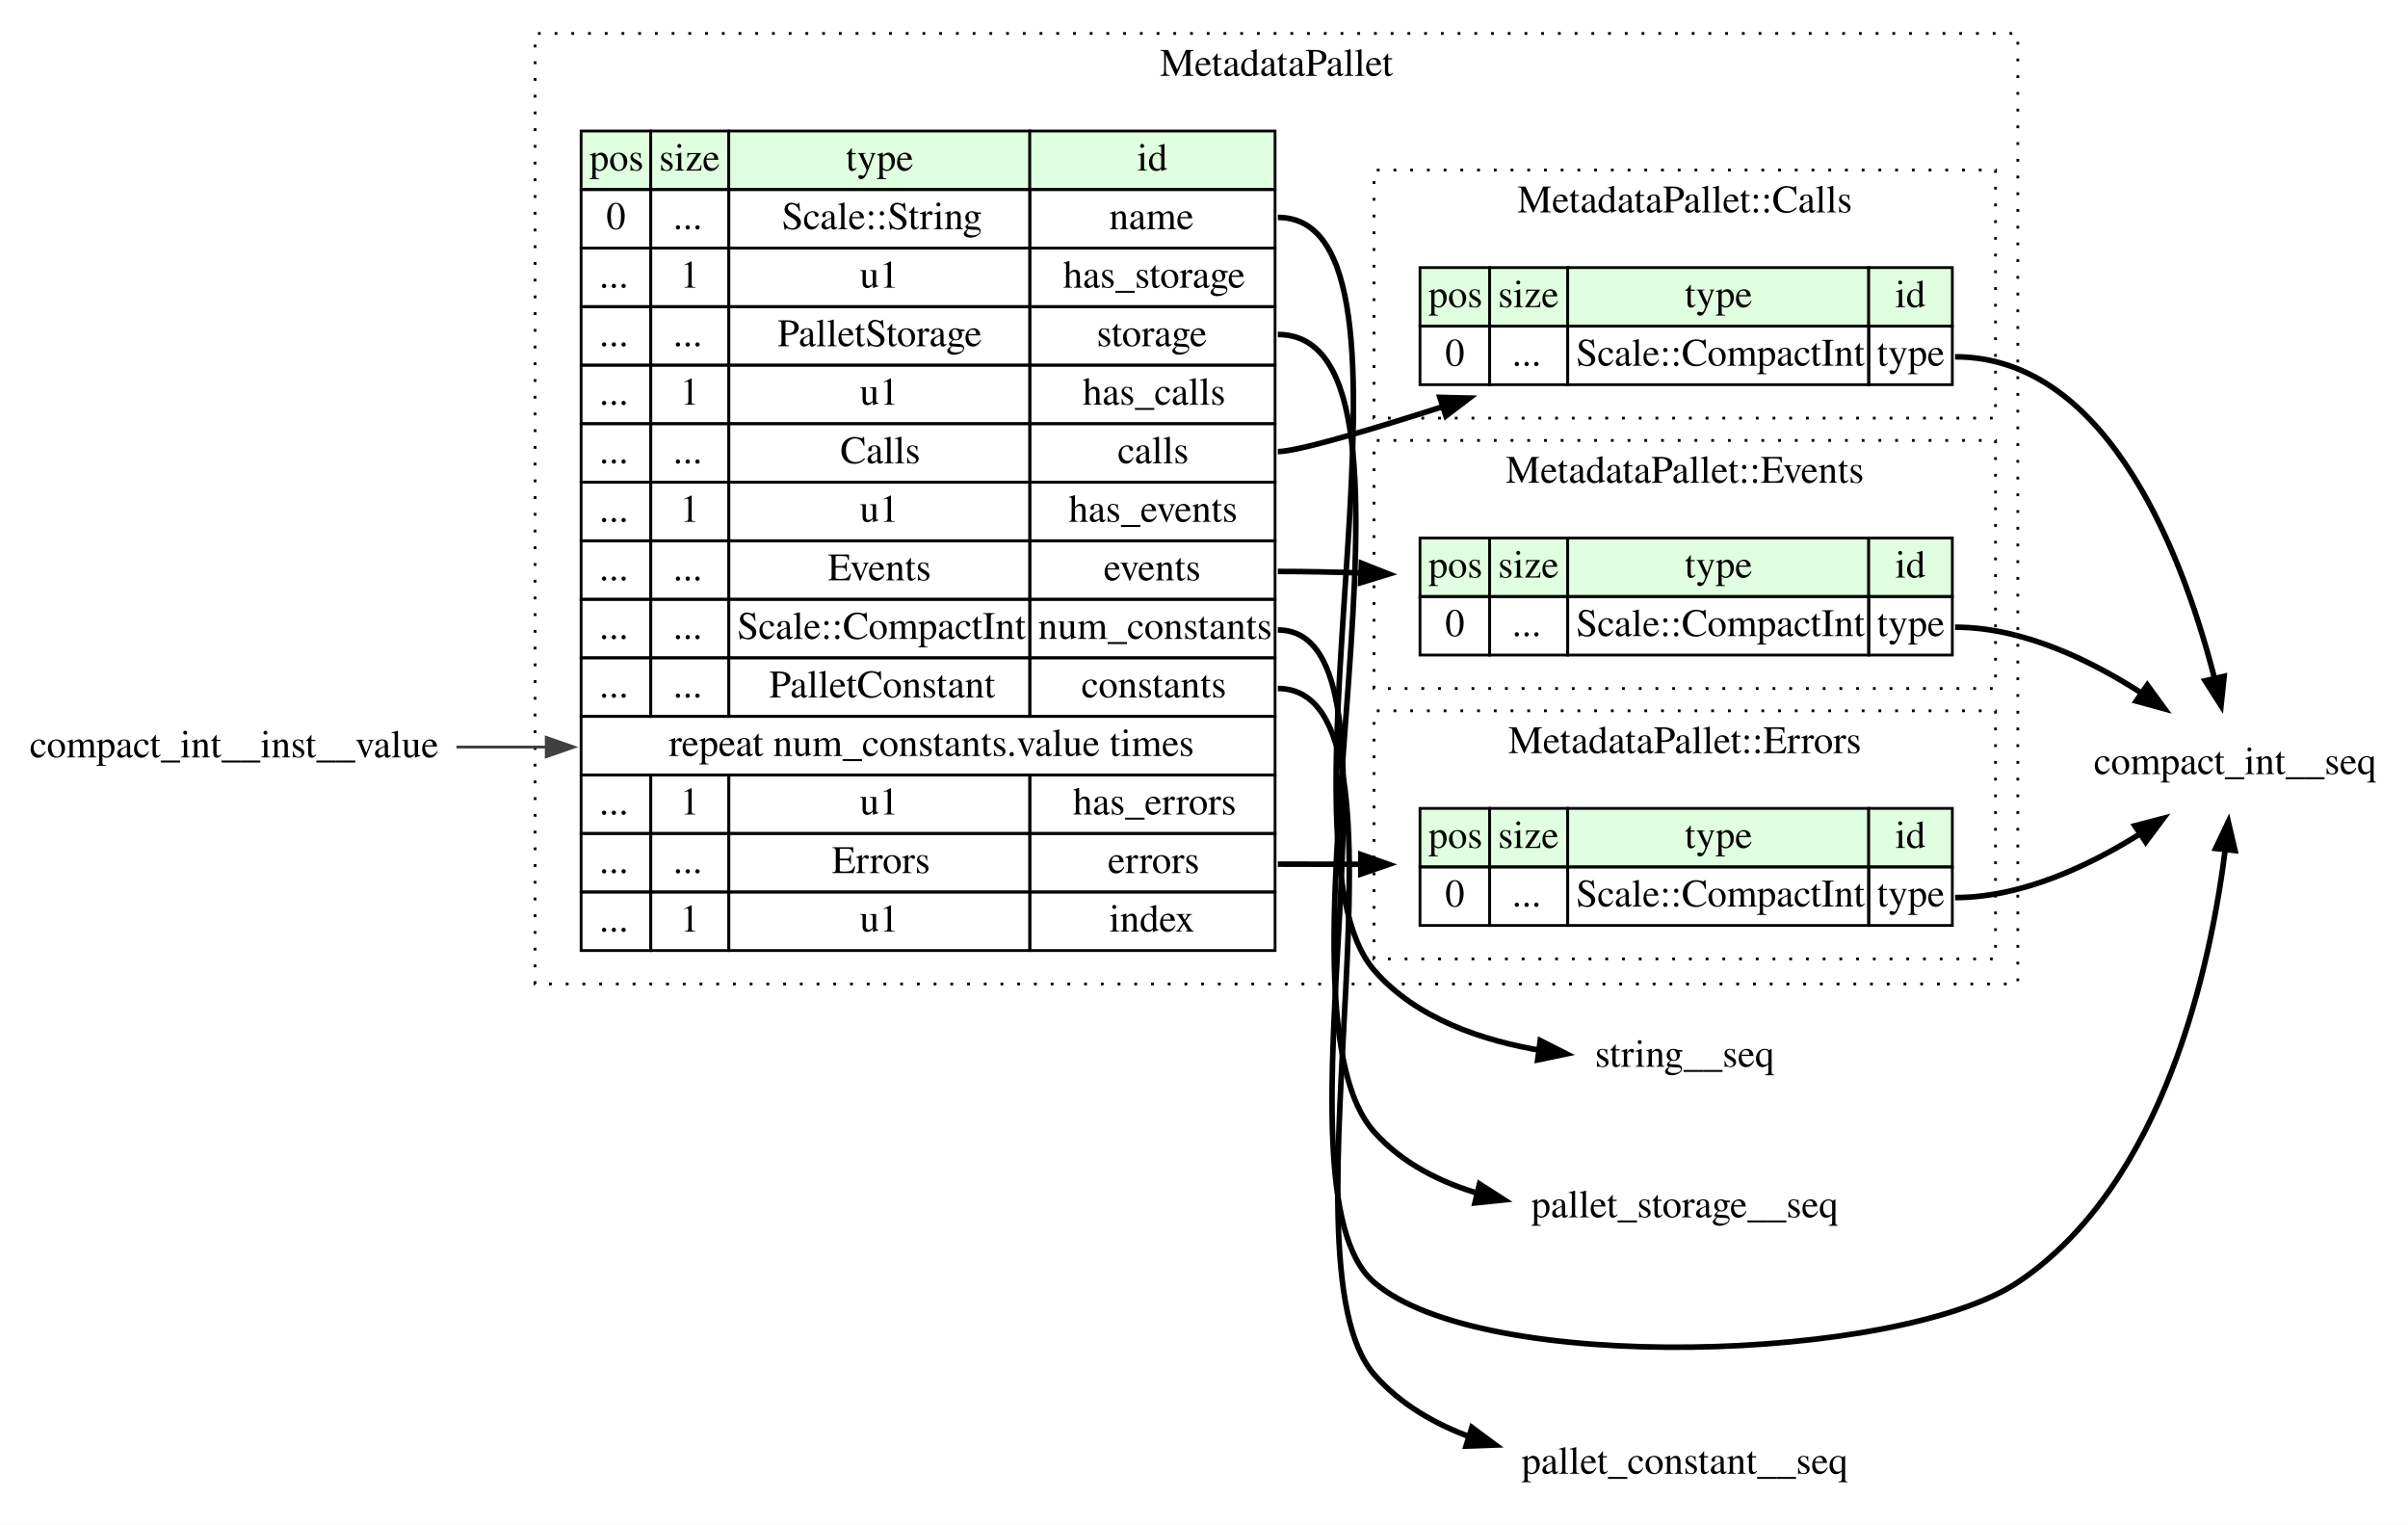
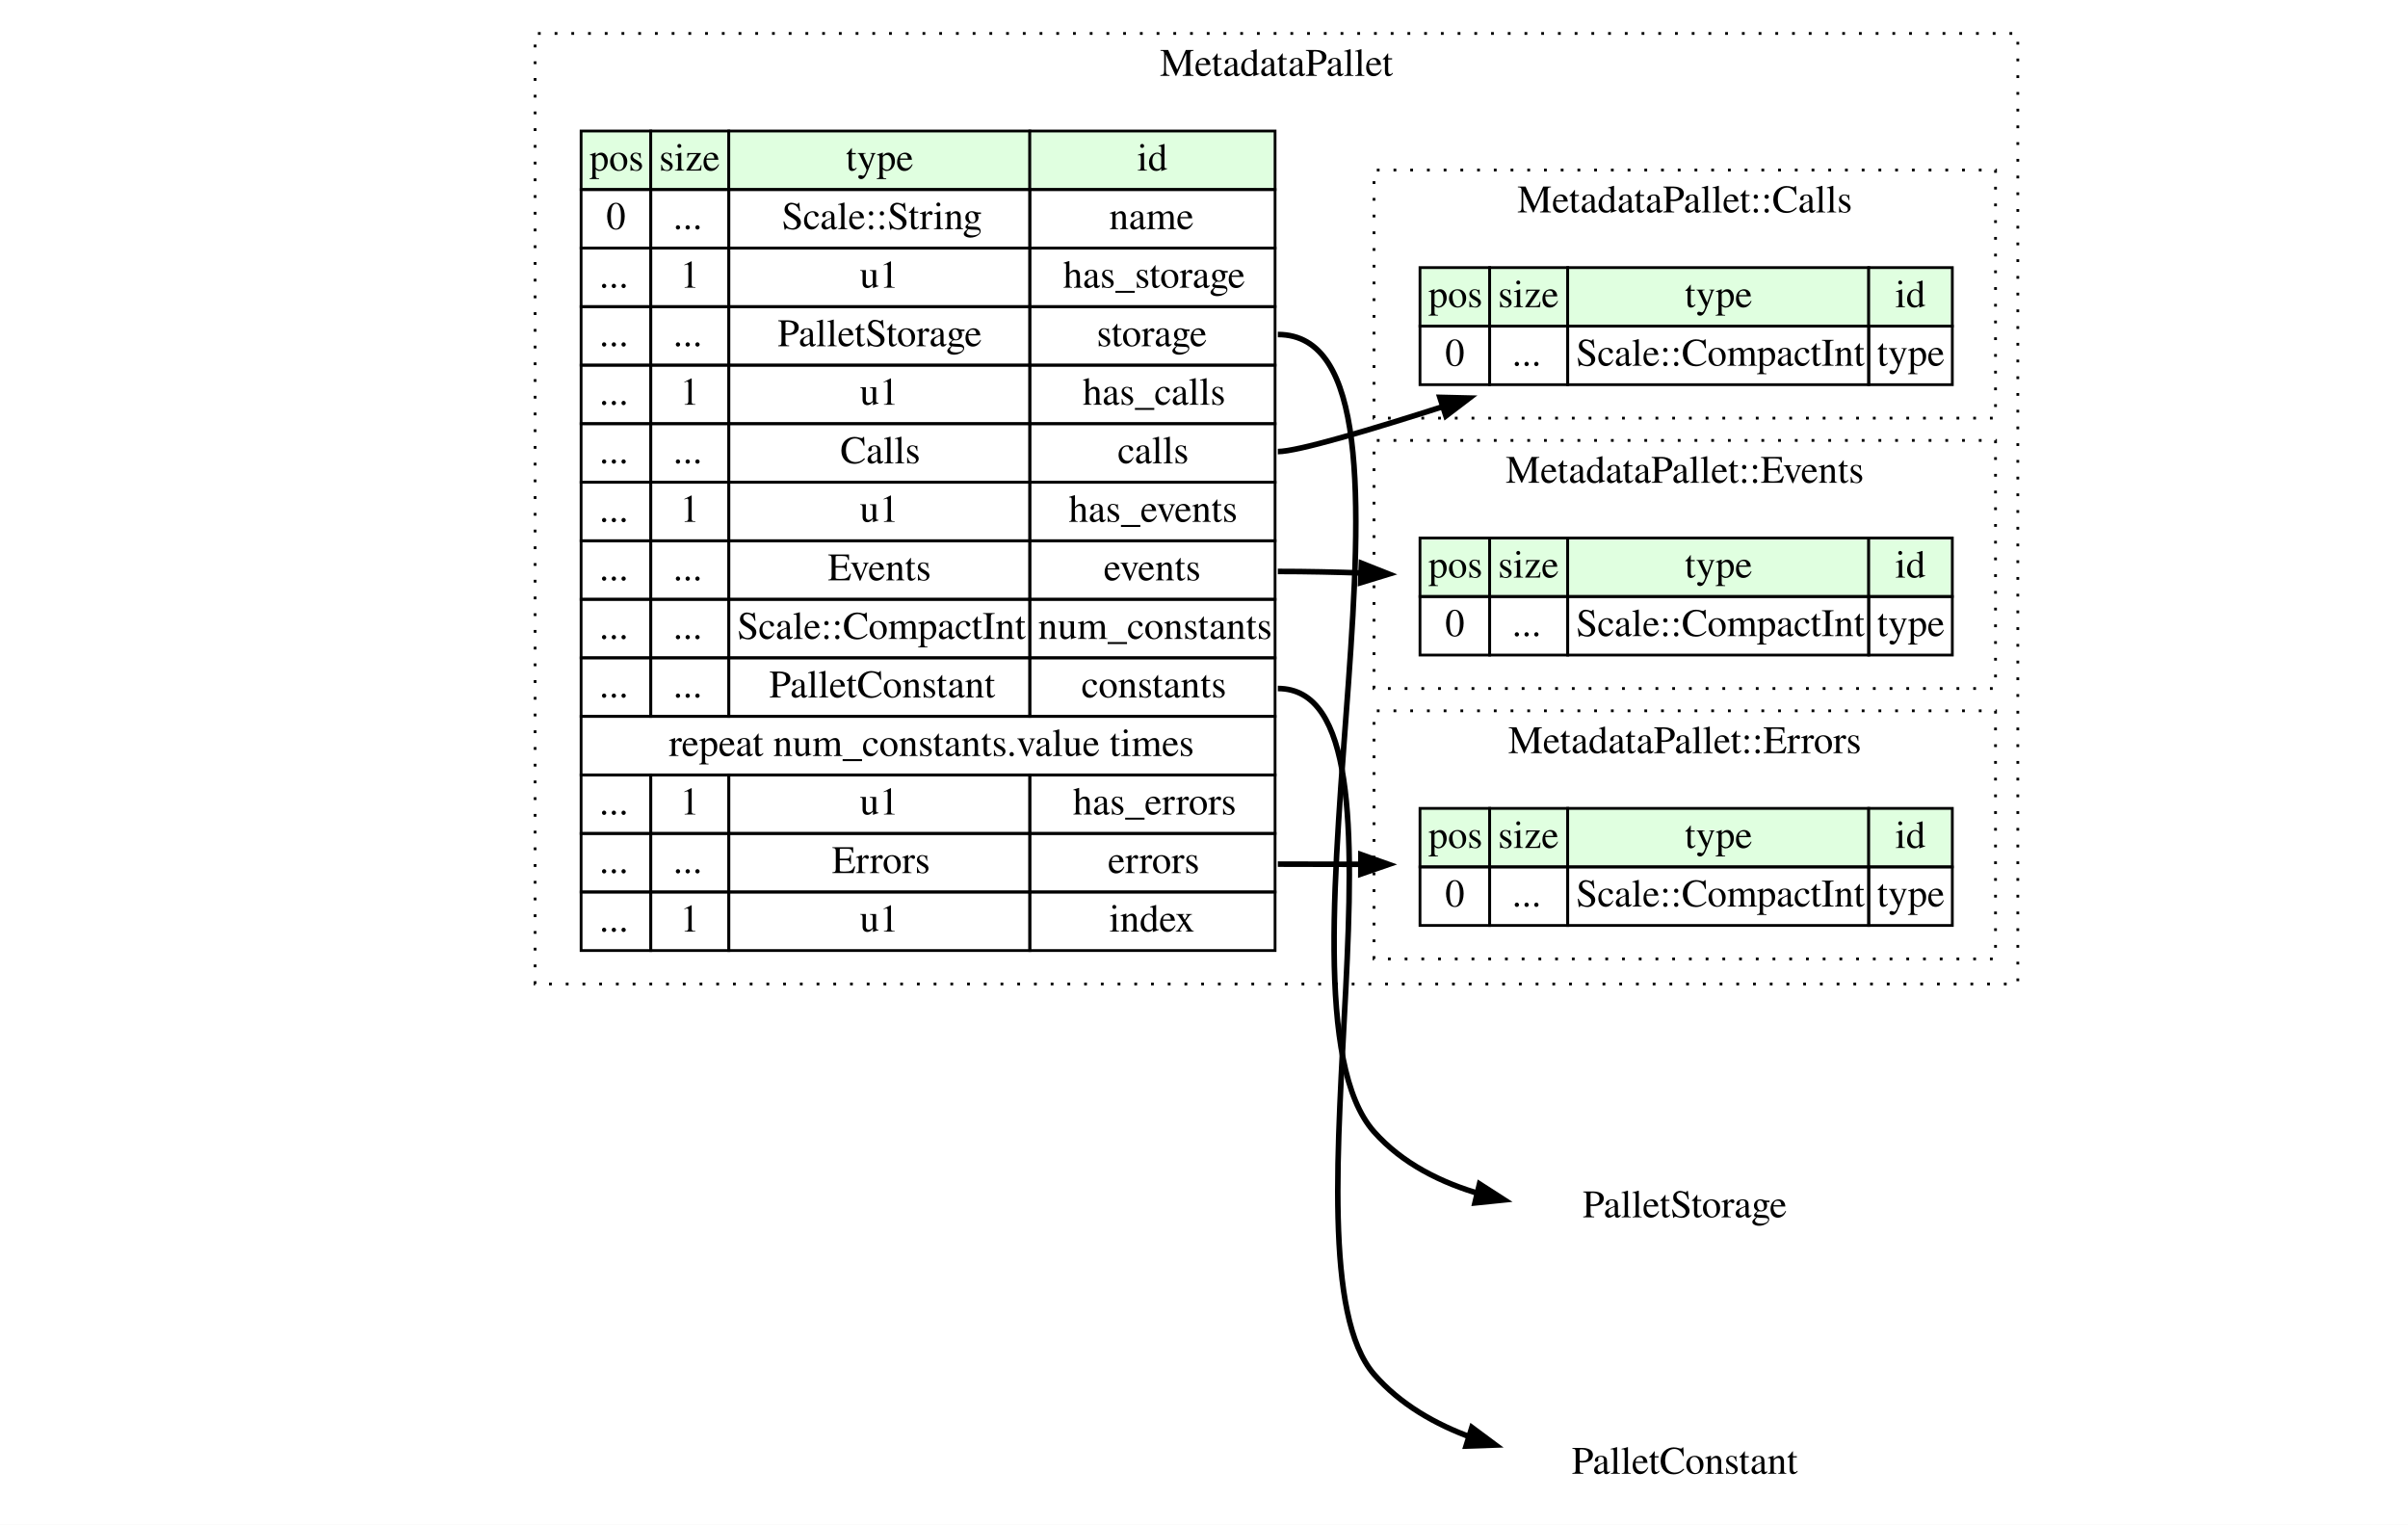
- <svg xmlns="http://www.w3.org/2000/svg" width="864pt" height="547pt" viewBox="0.00 0.00 864.00 547.00">
+ <svg xmlns="http://www.w3.org/2000/svg" xmlns:xlink="http://www.w3.org/1999/xlink" width="864pt" height="547pt" viewBox="0.00 0.00 864.00 547.00">
  <g id="graph0" class="graph" transform="scale(1 1) rotate(0) translate(4 543)">
    <polygon fill="white" stroke="none" points="-4,4 -4,-543 860,-543 860,4 -4,4" />
    <g id="clust1" class="cluster">
      <polygon fill="none" stroke="black" stroke-dasharray="1,5" points="188,-190 188,-531 720,-531 720,-190 188,-190" />
      <text text-anchor="middle" x="454" y="-515.8" font-family="Times,serif" font-size="14.00">MetadataPallet</text>
    </g>
    <g id="clust2" class="cluster">
      <polygon fill="none" stroke="black" stroke-dasharray="1,5" points="489,-393 489,-482 712,-482 712,-393 489,-393" />
      <text text-anchor="middle" x="600.5" y="-466.8" font-family="Times,serif" font-size="14.00">MetadataPallet::Calls</text>
    </g>
    <g id="clust3" class="cluster">
      <polygon fill="none" stroke="black" stroke-dasharray="1,5" points="489,-296 489,-385 712,-385 712,-296 489,-296" />
      <text text-anchor="middle" x="600.5" y="-369.8" font-family="Times,serif" font-size="14.00">MetadataPallet::Events</text>
    </g>
    <g id="clust4" class="cluster">
      <polygon fill="none" stroke="black" stroke-dasharray="1,5" points="489,-199 489,-288 712,-288 712,-199 489,-199" />
      <text text-anchor="middle" x="600.5" y="-272.8" font-family="Times,serif" font-size="14.00">MetadataPallet::Errors</text>
    </g>
    <g id="node1" class="node">
      <polygon fill="#e0ffe0" stroke="none" points="204.5,-475 204.5,-496 229.5,-496 229.5,-475 204.5,-475" />
      <polygon fill="none" stroke="black" points="204.5,-475 204.5,-496 229.5,-496 229.5,-475 204.5,-475" />
      <text text-anchor="start" x="207.5" y="-481.8" font-family="Times,serif" font-size="14.00">pos</text>
      <polygon fill="#e0ffe0" stroke="none" points="229.5,-475 229.5,-496 257.5,-496 257.5,-475 229.5,-475" />
      <polygon fill="none" stroke="black" points="229.5,-475 229.5,-496 257.5,-496 257.5,-475 229.5,-475" />
      <text text-anchor="start" x="232.5" y="-481.8" font-family="Times,serif" font-size="14.00">size</text>
      <polygon fill="#e0ffe0" stroke="none" points="257.5,-475 257.5,-496 365.5,-496 365.5,-475 257.5,-475" />
      <polygon fill="none" stroke="black" points="257.5,-475 257.5,-496 365.5,-496 365.5,-475 257.5,-475" />
      <text text-anchor="start" x="299.5" y="-481.8" font-family="Times,serif" font-size="14.00">type</text>
      <polygon fill="#e0ffe0" stroke="none" points="365.5,-475 365.5,-496 453.5,-496 453.5,-475 365.5,-475" />
      <polygon fill="none" stroke="black" points="365.5,-475 365.5,-496 453.5,-496 453.5,-475 365.5,-475" />
      <text text-anchor="start" x="404" y="-481.8" font-family="Times,serif" font-size="14.00">id</text>
      <polygon fill="none" stroke="black" points="204.5,-454 204.5,-475 229.5,-475 229.5,-454 204.5,-454" />
      <text text-anchor="start" x="213.5" y="-460.8" font-family="Times,serif" font-size="14.00">0</text>
      <polygon fill="none" stroke="black" points="229.5,-454 229.5,-475 257.5,-475 257.5,-454 229.5,-454" />
      <text text-anchor="start" x="237.5" y="-460.8" font-family="Times,serif" font-size="14.00">...</text>
      <polygon fill="none" stroke="black" points="257.5,-454 257.5,-475 365.5,-475 365.5,-454 257.5,-454" />
      <text text-anchor="start" x="276.5" y="-460.8" font-family="Times,serif" font-size="14.00">Scale::String</text>
      <polygon fill="none" stroke="black" points="365.5,-454 365.5,-475 453.5,-475 453.5,-454 365.5,-454" />
      <text text-anchor="start" x="394" y="-460.8" font-family="Times,serif" font-size="14.00">name</text>
      <polygon fill="none" stroke="black" points="204.5,-433 204.5,-454 229.5,-454 229.5,-433 204.5,-433" />
      <text text-anchor="start" x="211" y="-439.8" font-family="Times,serif" font-size="14.00">...</text>
      <polygon fill="none" stroke="black" points="229.5,-433 229.5,-454 257.5,-454 257.5,-433 229.5,-433" />
      <text text-anchor="start" x="240" y="-439.8" font-family="Times,serif" font-size="14.00">1</text>
      <polygon fill="none" stroke="black" points="257.5,-433 257.5,-454 365.5,-454 365.5,-433 257.5,-433" />
      <text text-anchor="start" x="304.5" y="-439.8" font-family="Times,serif" font-size="14.00">u1</text>
      <polygon fill="none" stroke="black" points="365.5,-433 365.5,-454 453.5,-454 453.5,-433 365.5,-433" />
      <text text-anchor="start" x="377.5" y="-439.8" font-family="Times,serif" font-size="14.00">has_storage</text>
      <polygon fill="none" stroke="black" points="204.5,-412 204.5,-433 229.5,-433 229.5,-412 204.5,-412" />
      <text text-anchor="start" x="211" y="-418.8" font-family="Times,serif" font-size="14.00">...</text>
      <polygon fill="none" stroke="black" points="229.5,-412 229.5,-433 257.5,-433 257.5,-412 229.5,-412" />
      <text text-anchor="start" x="237.5" y="-418.8" font-family="Times,serif" font-size="14.00">...</text>
      <polygon fill="none" stroke="black" points="257.5,-412 257.5,-433 365.5,-433 365.5,-412 257.5,-412" />
      <text text-anchor="start" x="275" y="-418.8" font-family="Times,serif" font-size="14.00">PalletStorage</text>
      <polygon fill="none" stroke="black" points="365.5,-412 365.5,-433 453.5,-433 453.5,-412 365.5,-412" />
      <text text-anchor="start" x="389.5" y="-418.8" font-family="Times,serif" font-size="14.00">storage</text>
      <polygon fill="none" stroke="black" points="204.5,-391 204.5,-412 229.5,-412 229.5,-391 204.5,-391" />
      <text text-anchor="start" x="211" y="-397.8" font-family="Times,serif" font-size="14.00">...</text>
      <polygon fill="none" stroke="black" points="229.5,-391 229.5,-412 257.5,-412 257.5,-391 229.5,-391" />
      <text text-anchor="start" x="240" y="-397.8" font-family="Times,serif" font-size="14.00">1</text>
      <polygon fill="none" stroke="black" points="257.5,-391 257.5,-412 365.5,-412 365.5,-391 257.5,-391" />
      <text text-anchor="start" x="304.5" y="-397.8" font-family="Times,serif" font-size="14.00">u1</text>
      <polygon fill="none" stroke="black" points="365.5,-391 365.5,-412 453.5,-412 453.5,-391 365.5,-391" />
      <text text-anchor="start" x="384.5" y="-397.8" font-family="Times,serif" font-size="14.00">has_calls</text>
      <polygon fill="none" stroke="black" points="204.5,-370 204.5,-391 229.5,-391 229.5,-370 204.5,-370" />
      <text text-anchor="start" x="211" y="-376.8" font-family="Times,serif" font-size="14.00">...</text>
      <polygon fill="none" stroke="black" points="229.5,-370 229.5,-391 257.5,-391 257.5,-370 229.5,-370" />
      <text text-anchor="start" x="237.5" y="-376.8" font-family="Times,serif" font-size="14.00">...</text>
      <polygon fill="none" stroke="black" points="257.5,-370 257.5,-391 365.5,-391 365.5,-370 257.5,-370" />
      <text text-anchor="start" x="297.5" y="-376.8" font-family="Times,serif" font-size="14.00">Calls</text>
      <polygon fill="none" stroke="black" points="365.5,-370 365.5,-391 453.5,-391 453.5,-370 365.5,-370" />
      <text text-anchor="start" x="397" y="-376.8" font-family="Times,serif" font-size="14.00">calls</text>
      <polygon fill="none" stroke="black" points="204.5,-349 204.5,-370 229.5,-370 229.5,-349 204.5,-349" />
      <text text-anchor="start" x="211" y="-355.8" font-family="Times,serif" font-size="14.00">...</text>
      <polygon fill="none" stroke="black" points="229.5,-349 229.5,-370 257.5,-370 257.5,-349 229.5,-349" />
      <text text-anchor="start" x="240" y="-355.8" font-family="Times,serif" font-size="14.00">1</text>
      <polygon fill="none" stroke="black" points="257.5,-349 257.5,-370 365.5,-370 365.5,-349 257.5,-349" />
      <text text-anchor="start" x="304.5" y="-355.8" font-family="Times,serif" font-size="14.00">u1</text>
      <polygon fill="none" stroke="black" points="365.5,-349 365.5,-370 453.5,-370 453.5,-349 365.5,-349" />
      <text text-anchor="start" x="379.5" y="-355.8" font-family="Times,serif" font-size="14.00">has_events</text>
      <polygon fill="none" stroke="black" points="204.5,-328 204.5,-349 229.5,-349 229.5,-328 204.5,-328" />
      <text text-anchor="start" x="211" y="-334.8" font-family="Times,serif" font-size="14.00">...</text>
      <polygon fill="none" stroke="black" points="229.5,-328 229.5,-349 257.5,-349 257.5,-328 229.5,-328" />
      <text text-anchor="start" x="237.5" y="-334.8" font-family="Times,serif" font-size="14.00">...</text>
      <polygon fill="none" stroke="black" points="257.5,-328 257.5,-349 365.5,-349 365.5,-328 257.5,-328" />
      <text text-anchor="start" x="293" y="-334.8" font-family="Times,serif" font-size="14.00">Events</text>
      <polygon fill="none" stroke="black" points="365.5,-328 365.5,-349 453.5,-349 453.5,-328 365.5,-328" />
      <text text-anchor="start" x="392" y="-334.8" font-family="Times,serif" font-size="14.00">events</text>
      <polygon fill="none" stroke="black" points="204.5,-307 204.5,-328 229.5,-328 229.5,-307 204.5,-307" />
      <text text-anchor="start" x="211" y="-313.8" font-family="Times,serif" font-size="14.00">...</text>
      <polygon fill="none" stroke="black" points="229.5,-307 229.5,-328 257.5,-328 257.5,-307 229.5,-307" />
      <text text-anchor="start" x="237.5" y="-313.8" font-family="Times,serif" font-size="14.00">...</text>
      <polygon fill="none" stroke="black" points="257.5,-307 257.5,-328 365.5,-328 365.5,-307 257.5,-307" />
      <text text-anchor="start" x="260.5" y="-313.8" font-family="Times,serif" font-size="14.00">Scale::CompactInt</text>
      <polygon fill="none" stroke="black" points="365.5,-307 365.5,-328 453.5,-328 453.5,-307 365.5,-307" />
      <text text-anchor="start" x="368.5" y="-313.8" font-family="Times,serif" font-size="14.00">num_constants</text>
      <polygon fill="none" stroke="black" points="204.5,-286 204.5,-307 229.5,-307 229.5,-286 204.5,-286" />
      <text text-anchor="start" x="211" y="-292.8" font-family="Times,serif" font-size="14.00">...</text>
      <polygon fill="none" stroke="black" points="229.5,-286 229.5,-307 257.5,-307 257.5,-286 229.5,-286" />
      <text text-anchor="start" x="237.5" y="-292.8" font-family="Times,serif" font-size="14.00">...</text>
      <polygon fill="none" stroke="black" points="257.5,-286 257.5,-307 365.5,-307 365.5,-286 257.5,-286" />
      <text text-anchor="start" x="272" y="-292.8" font-family="Times,serif" font-size="14.00">PalletConstant</text>
      <polygon fill="none" stroke="black" points="365.5,-286 365.5,-307 453.5,-307 453.5,-286 365.5,-286" />
      <text text-anchor="start" x="384" y="-292.8" font-family="Times,serif" font-size="14.00">constants</text>
      <polygon fill="none" stroke="black" points="204.5,-265 204.5,-286 453.5,-286 453.5,-265 204.5,-265" />
      <text text-anchor="start" x="236" y="-271.8" font-family="Times,serif" font-size="14.00">repeat num_constants.value times</text>
      <polygon fill="none" stroke="black" points="204.5,-244 204.5,-265 229.5,-265 229.5,-244 204.5,-244" />
      <text text-anchor="start" x="211" y="-250.8" font-family="Times,serif" font-size="14.00">...</text>
      <polygon fill="none" stroke="black" points="229.5,-244 229.5,-265 257.5,-265 257.5,-244 229.5,-244" />
      <text text-anchor="start" x="240" y="-250.8" font-family="Times,serif" font-size="14.00">1</text>
      <polygon fill="none" stroke="black" points="257.5,-244 257.5,-265 365.5,-265 365.5,-244 257.5,-244" />
      <text text-anchor="start" x="304.5" y="-250.8" font-family="Times,serif" font-size="14.00">u1</text>
      <polygon fill="none" stroke="black" points="365.5,-244 365.5,-265 453.5,-265 453.5,-244 365.5,-244" />
      <text text-anchor="start" x="381" y="-250.8" font-family="Times,serif" font-size="14.00">has_errors</text>
      <polygon fill="none" stroke="black" points="204.5,-223 204.5,-244 229.5,-244 229.5,-223 204.5,-223" />
      <text text-anchor="start" x="211" y="-229.8" font-family="Times,serif" font-size="14.00">...</text>
      <polygon fill="none" stroke="black" points="229.5,-223 229.5,-244 257.5,-244 257.5,-223 229.5,-223" />
      <text text-anchor="start" x="237.5" y="-229.8" font-family="Times,serif" font-size="14.00">...</text>
      <polygon fill="none" stroke="black" points="257.5,-223 257.5,-244 365.5,-244 365.5,-223 257.5,-223" />
      <text text-anchor="start" x="294.5" y="-229.8" font-family="Times,serif" font-size="14.00">Errors</text>
      <polygon fill="none" stroke="black" points="365.5,-223 365.5,-244 453.5,-244 453.5,-223 365.5,-223" />
      <text text-anchor="start" x="393.5" y="-229.8" font-family="Times,serif" font-size="14.00">errors</text>
      <polygon fill="none" stroke="black" points="204.5,-202 204.5,-223 229.5,-223 229.5,-202 204.5,-202" />
      <text text-anchor="start" x="211" y="-208.8" font-family="Times,serif" font-size="14.00">...</text>
      <polygon fill="none" stroke="black" points="229.5,-202 229.5,-223 257.5,-223 257.5,-202 229.5,-202" />
      <text text-anchor="start" x="240" y="-208.8" font-family="Times,serif" font-size="14.00">1</text>
      <polygon fill="none" stroke="black" points="257.5,-202 257.5,-223 365.5,-223 365.5,-202 257.5,-202" />
      <text text-anchor="start" x="304.5" y="-208.8" font-family="Times,serif" font-size="14.00">u1</text>
      <polygon fill="none" stroke="black" points="365.5,-202 365.5,-223 453.5,-223 453.5,-202 365.5,-202" />
      <text text-anchor="start" x="394" y="-208.8" font-family="Times,serif" font-size="14.00">index</text>
    </g>
    <g id="node2" class="node">
      <polygon fill="#e0ffe0" stroke="none" points="505.5,-426 505.5,-447 530.5,-447 530.5,-426 505.5,-426" />
      <polygon fill="none" stroke="black" points="505.5,-426 505.5,-447 530.5,-447 530.5,-426 505.5,-426" />
      <text text-anchor="start" x="508.5" y="-432.8" font-family="Times,serif" font-size="14.00">pos</text>
      <polygon fill="#e0ffe0" stroke="none" points="530.5,-426 530.5,-447 558.5,-447 558.5,-426 530.5,-426" />
      <polygon fill="none" stroke="black" points="530.5,-426 530.5,-447 558.5,-447 558.5,-426 530.5,-426" />
      <text text-anchor="start" x="533.5" y="-432.8" font-family="Times,serif" font-size="14.00">size</text>
      <polygon fill="#e0ffe0" stroke="none" points="558.5,-426 558.5,-447 666.5,-447 666.5,-426 558.5,-426" />
      <polygon fill="none" stroke="black" points="558.5,-426 558.5,-447 666.5,-447 666.5,-426 558.5,-426" />
      <text text-anchor="start" x="600.5" y="-432.8" font-family="Times,serif" font-size="14.00">type</text>
      <polygon fill="#e0ffe0" stroke="none" points="666.5,-426 666.5,-447 696.5,-447 696.5,-426 666.5,-426" />
      <polygon fill="none" stroke="black" points="666.5,-426 666.5,-447 696.5,-447 696.5,-426 666.5,-426" />
      <text text-anchor="start" x="676" y="-432.8" font-family="Times,serif" font-size="14.00">id</text>
      <polygon fill="none" stroke="black" points="505.5,-405 505.5,-426 530.5,-426 530.5,-405 505.5,-405" />
      <text text-anchor="start" x="514.5" y="-411.8" font-family="Times,serif" font-size="14.00">0</text>
      <polygon fill="none" stroke="black" points="530.5,-405 530.5,-426 558.5,-426 558.5,-405 530.5,-405" />
      <text text-anchor="start" x="538.5" y="-411.8" font-family="Times,serif" font-size="14.00">...</text>
      <polygon fill="none" stroke="black" points="558.5,-405 558.5,-426 666.5,-426 666.5,-405 558.5,-405" />
      <text text-anchor="start" x="561.5" y="-411.8" font-family="Times,serif" font-size="14.00">Scale::CompactInt</text>
      <polygon fill="none" stroke="black" points="666.5,-405 666.5,-426 696.5,-426 696.5,-405 666.5,-405" />
      <text text-anchor="start" x="669.5" y="-411.8" font-family="Times,serif" font-size="14.00">type</text>
    </g>
    <g id="edge3" class="edge">
      <path fill="none" stroke="black" stroke-width="2" d="M454.5,-381C461.45,-381 487.31,-388.65 515.3,-397.63" />
      <polygon fill="black" stroke="black" stroke-width="2" points="512.63,-400.45 523.22,-400.2 514.79,-393.79 512.63,-400.45" />
    </g>
    <g id="node3" class="node">
      <polygon fill="#e0ffe0" stroke="none" points="505.5,-329 505.5,-350 530.5,-350 530.5,-329 505.5,-329" />
      <polygon fill="none" stroke="black" points="505.5,-329 505.5,-350 530.5,-350 530.5,-329 505.5,-329" />
      <text text-anchor="start" x="508.5" y="-335.8" font-family="Times,serif" font-size="14.00">pos</text>
      <polygon fill="#e0ffe0" stroke="none" points="530.5,-329 530.5,-350 558.5,-350 558.5,-329 530.5,-329" />
      <polygon fill="none" stroke="black" points="530.5,-329 530.5,-350 558.5,-350 558.5,-329 530.5,-329" />
      <text text-anchor="start" x="533.5" y="-335.8" font-family="Times,serif" font-size="14.00">size</text>
      <polygon fill="#e0ffe0" stroke="none" points="558.5,-329 558.5,-350 666.5,-350 666.5,-329 558.5,-329" />
      <polygon fill="none" stroke="black" points="558.5,-329 558.5,-350 666.5,-350 666.5,-329 558.5,-329" />
      <text text-anchor="start" x="600.5" y="-335.8" font-family="Times,serif" font-size="14.00">type</text>
      <polygon fill="#e0ffe0" stroke="none" points="666.5,-329 666.5,-350 696.5,-350 696.5,-329 666.5,-329" />
      <polygon fill="none" stroke="black" points="666.5,-329 666.5,-350 696.5,-350 696.5,-329 666.5,-329" />
      <text text-anchor="start" x="676" y="-335.8" font-family="Times,serif" font-size="14.00">id</text>
      <polygon fill="none" stroke="black" points="505.5,-308 505.5,-329 530.5,-329 530.5,-308 505.5,-308" />
      <text text-anchor="start" x="514.5" y="-314.8" font-family="Times,serif" font-size="14.00">0</text>
      <polygon fill="none" stroke="black" points="530.5,-308 530.5,-329 558.5,-329 558.5,-308 530.5,-308" />
      <text text-anchor="start" x="538.5" y="-314.8" font-family="Times,serif" font-size="14.00">...</text>
      <polygon fill="none" stroke="black" points="558.5,-308 558.5,-329 666.5,-329 666.5,-308 558.5,-308" />
      <text text-anchor="start" x="561.5" y="-314.8" font-family="Times,serif" font-size="14.00">Scale::CompactInt</text>
      <polygon fill="none" stroke="black" points="666.5,-308 666.5,-329 696.5,-329 696.5,-308 666.5,-308" />
      <text text-anchor="start" x="669.5" y="-314.8" font-family="Times,serif" font-size="14.00">type</text>
    </g>
    <g id="edge4" class="edge">
      <path fill="none" stroke="black" stroke-width="2" d="M454.5,-338C464.69,-338 475.27,-337.78 485.87,-337.4" />
      <polygon fill="black" stroke="black" stroke-width="2" points="484.48,-340.96 494.33,-337.06 484.2,-333.96 484.48,-340.96" />
    </g>
    <g id="node4" class="node">
      <polygon fill="#e0ffe0" stroke="none" points="505.5,-232 505.5,-253 530.5,-253 530.5,-232 505.5,-232" />
      <polygon fill="none" stroke="black" points="505.5,-232 505.5,-253 530.5,-253 530.5,-232 505.5,-232" />
      <text text-anchor="start" x="508.5" y="-238.8" font-family="Times,serif" font-size="14.00">pos</text>
      <polygon fill="#e0ffe0" stroke="none" points="530.5,-232 530.5,-253 558.5,-253 558.5,-232 530.5,-232" />
      <polygon fill="none" stroke="black" points="530.5,-232 530.5,-253 558.5,-253 558.5,-232 530.5,-232" />
      <text text-anchor="start" x="533.5" y="-238.8" font-family="Times,serif" font-size="14.00">size</text>
      <polygon fill="#e0ffe0" stroke="none" points="558.5,-232 558.5,-253 666.5,-253 666.5,-232 558.5,-232" />
      <polygon fill="none" stroke="black" points="558.5,-232 558.5,-253 666.5,-253 666.5,-232 558.5,-232" />
      <text text-anchor="start" x="600.5" y="-238.8" font-family="Times,serif" font-size="14.00">type</text>
      <polygon fill="#e0ffe0" stroke="none" points="666.5,-232 666.5,-253 696.5,-253 696.5,-232 666.5,-232" />
      <polygon fill="none" stroke="black" points="666.5,-232 666.5,-253 696.5,-253 696.5,-232 666.5,-232" />
      <text text-anchor="start" x="676" y="-238.8" font-family="Times,serif" font-size="14.00">id</text>
      <polygon fill="none" stroke="black" points="505.5,-211 505.5,-232 530.5,-232 530.5,-211 505.5,-211" />
      <text text-anchor="start" x="514.5" y="-217.8" font-family="Times,serif" font-size="14.00">0</text>
      <polygon fill="none" stroke="black" points="530.5,-211 530.5,-232 558.5,-232 558.5,-211 530.5,-211" />
      <text text-anchor="start" x="538.5" y="-217.8" font-family="Times,serif" font-size="14.00">...</text>
      <polygon fill="none" stroke="black" points="558.5,-211 558.5,-232 666.5,-232 666.5,-211 558.5,-211" />
      <text text-anchor="start" x="561.5" y="-217.8" font-family="Times,serif" font-size="14.00">Scale::CompactInt</text>
      <polygon fill="none" stroke="black" points="666.5,-211 666.5,-232 696.5,-232 696.5,-211 666.5,-211" />
      <text text-anchor="start" x="669.5" y="-217.8" font-family="Times,serif" font-size="14.00">type</text>
    </g>
    <g id="edge8" class="edge">
      <path fill="none" stroke="black" stroke-width="2" d="M454.5,-233C464.67,-233 475.24,-232.98 485.83,-232.93" />
      <polygon fill="black" stroke="black" stroke-width="2" points="484.3,-236.44 494.28,-232.9 484.27,-229.44 484.3,-236.44" />
    </g>
-     <g id="node5" class="node">
-       <text text-anchor="middle" x="600.5" y="-160.3" font-family="Times,serif" font-size="14.00">string__seq</text>
-     </g>
-     <g id="edge1" class="edge">
-       <path fill="none" stroke="black" stroke-width="2" d="M454.5,-465C514.99,-465 449.47,-240.79 489,-195 504.08,-177.53 528.13,-169.53 549.95,-165.99" />
-       <polygon fill="black" stroke="black" stroke-width="2" points="548.64,-169.7 558.09,-164.92 547.72,-162.76 548.64,-169.7" />
-     </g>
    <g id="node6" class="node">
-       <text text-anchor="middle" x="600.5" y="-106.3" font-family="Times,serif" font-size="14.00">pallet_storage__seq</text>
+       <text text-anchor="middle" x="600.5" y="-106.3" font-family="Times,serif" font-size="14.00">
+         <a xlink:href="sect-metadata#img-pallet-storage" xlink:title="PalletStorage">
+                 PalletStorage
+               </a>
+       </text>
    </g>
    <g id="edge2" class="edge">
      <path fill="none" stroke="black" stroke-width="2" d="M454.5,-423C518.52,-423 446.52,-184.89 489,-137 499.12,-125.59 513.2,-118.6 527.92,-114.42" />
      <polygon fill="black" stroke="black" stroke-width="2" points="526.85,-118.27 535.76,-112.54 525.22,-111.46 526.85,-118.27" />
    </g>
-     <g id="node7" class="node">
-       <text text-anchor="middle" x="798" y="-265.3" font-family="Times,serif" font-size="14.00">compact_int__seq</text>
-     </g>
-     <g id="edge5" class="edge">
-       <path fill="none" stroke="black" stroke-width="2" d="M454.5,-317C507.06,-317 449.21,-117.35 489,-83 527.86,-49.45 677.32,-54.48 720,-83 772.74,-118.25 789.4,-197.02 794.63,-239.87" />
-       <polygon fill="black" stroke="black" stroke-width="2" points="790.98,-238.61 795.52,-248.18 797.94,-237.86 790.98,-238.61" />
-     </g>
    <g id="node8" class="node">
-       <text text-anchor="middle" x="600.5" y="-14.3" font-family="Times,serif" font-size="14.00">pallet_constant__seq</text>
+       <text text-anchor="middle" x="600.5" y="-14.3" font-family="Times,serif" font-size="14.00">
+         <a xlink:href="sect-metadata#img-pallet-constant" xlink:title="PalletConstant">
+                 PalletConstant
+               </a>
+       </text>
    </g>
    <g id="edge6" class="edge">
      <path fill="none" stroke="black" stroke-width="2" d="M454.5,-296C509.7,-296 452.85,-91.71 489,-50 498.34,-39.22 511.07,-31.97 524.57,-27.11" />
      <polygon fill="black" stroke="black" stroke-width="2" points="524.11,-30.92 532.62,-24.6 522.03,-24.23 524.11,-30.92" />
    </g>
-     <g id="edge9" class="edge">
-       <path fill="none" stroke="black" stroke-width="2" d="M697.5,-415C753.58,-415 780.3,-340.55 791,-297.98" />
-       <polygon fill="black" stroke="black" stroke-width="2" points="794.03,-300.38 792.91,-289.85 787.22,-298.78 794.03,-300.38" />
-     </g>
-     <g id="edge10" class="edge">
-       <path fill="none" stroke="black" stroke-width="2" d="M697.5,-318C722.15,-318 747.02,-305.75 765.73,-293.5" />
-       <polygon fill="black" stroke="black" stroke-width="2" points="766.46,-297.25 772.7,-288.69 762.48,-291.49 766.46,-297.25" />
-     </g>
-     <g id="edge11" class="edge">
-       <path fill="none" stroke="black" stroke-width="2" d="M697.5,-221C721.89,-221 746.59,-232.84 765.29,-244.76" />
-       <polygon fill="black" stroke="black" stroke-width="2" points="761.99,-246.76 772.24,-249.44 765.89,-240.95 761.99,-246.76" />
-     </g>
-     <g id="node9" class="node">
-       <text text-anchor="middle" x="80" y="-271.3" font-family="Times,serif" font-size="14.00">compact_int__inst__value</text>
-     </g>
-     <g id="edge7" class="edge">
-       <path fill="none" stroke="#404040" d="M159.75,-275C170.43,-275 181.39,-275 192.06,-275" />
-       <polygon fill="#404040" stroke="#404040" points="191.99,-278.5 201.99,-275 191.99,-271.5 191.99,-278.5" />
-     </g>
  </g>
</svg>
